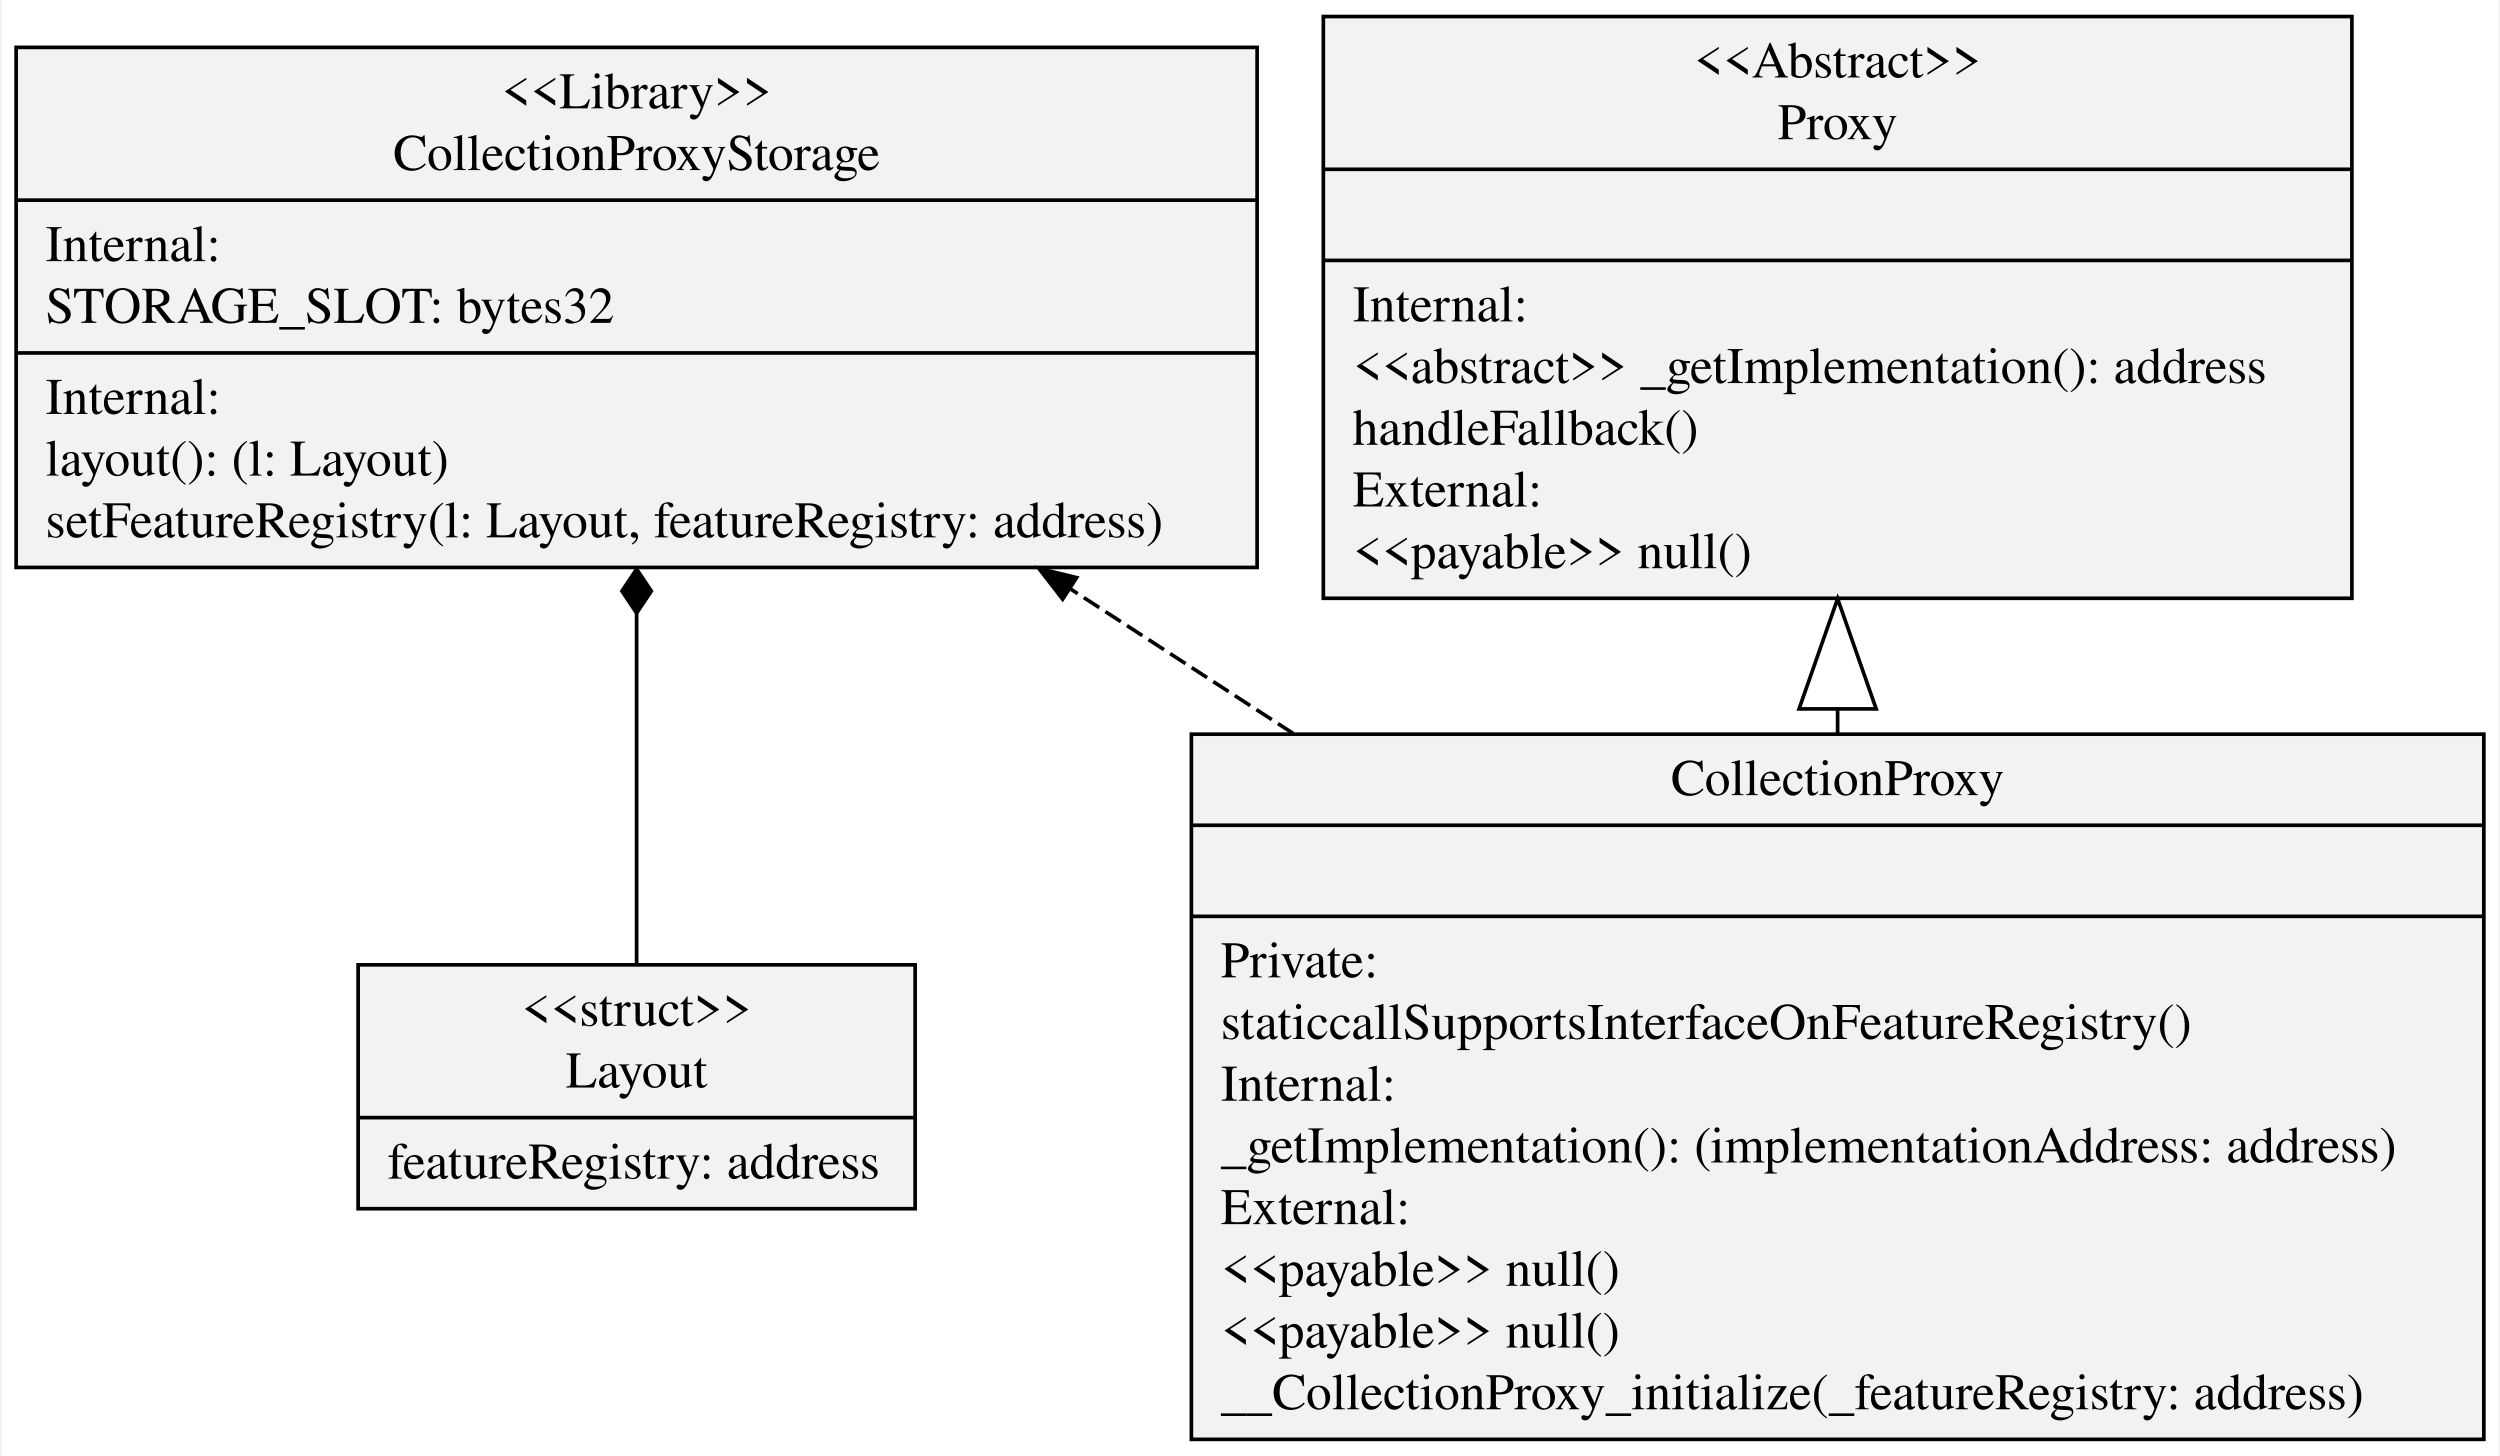
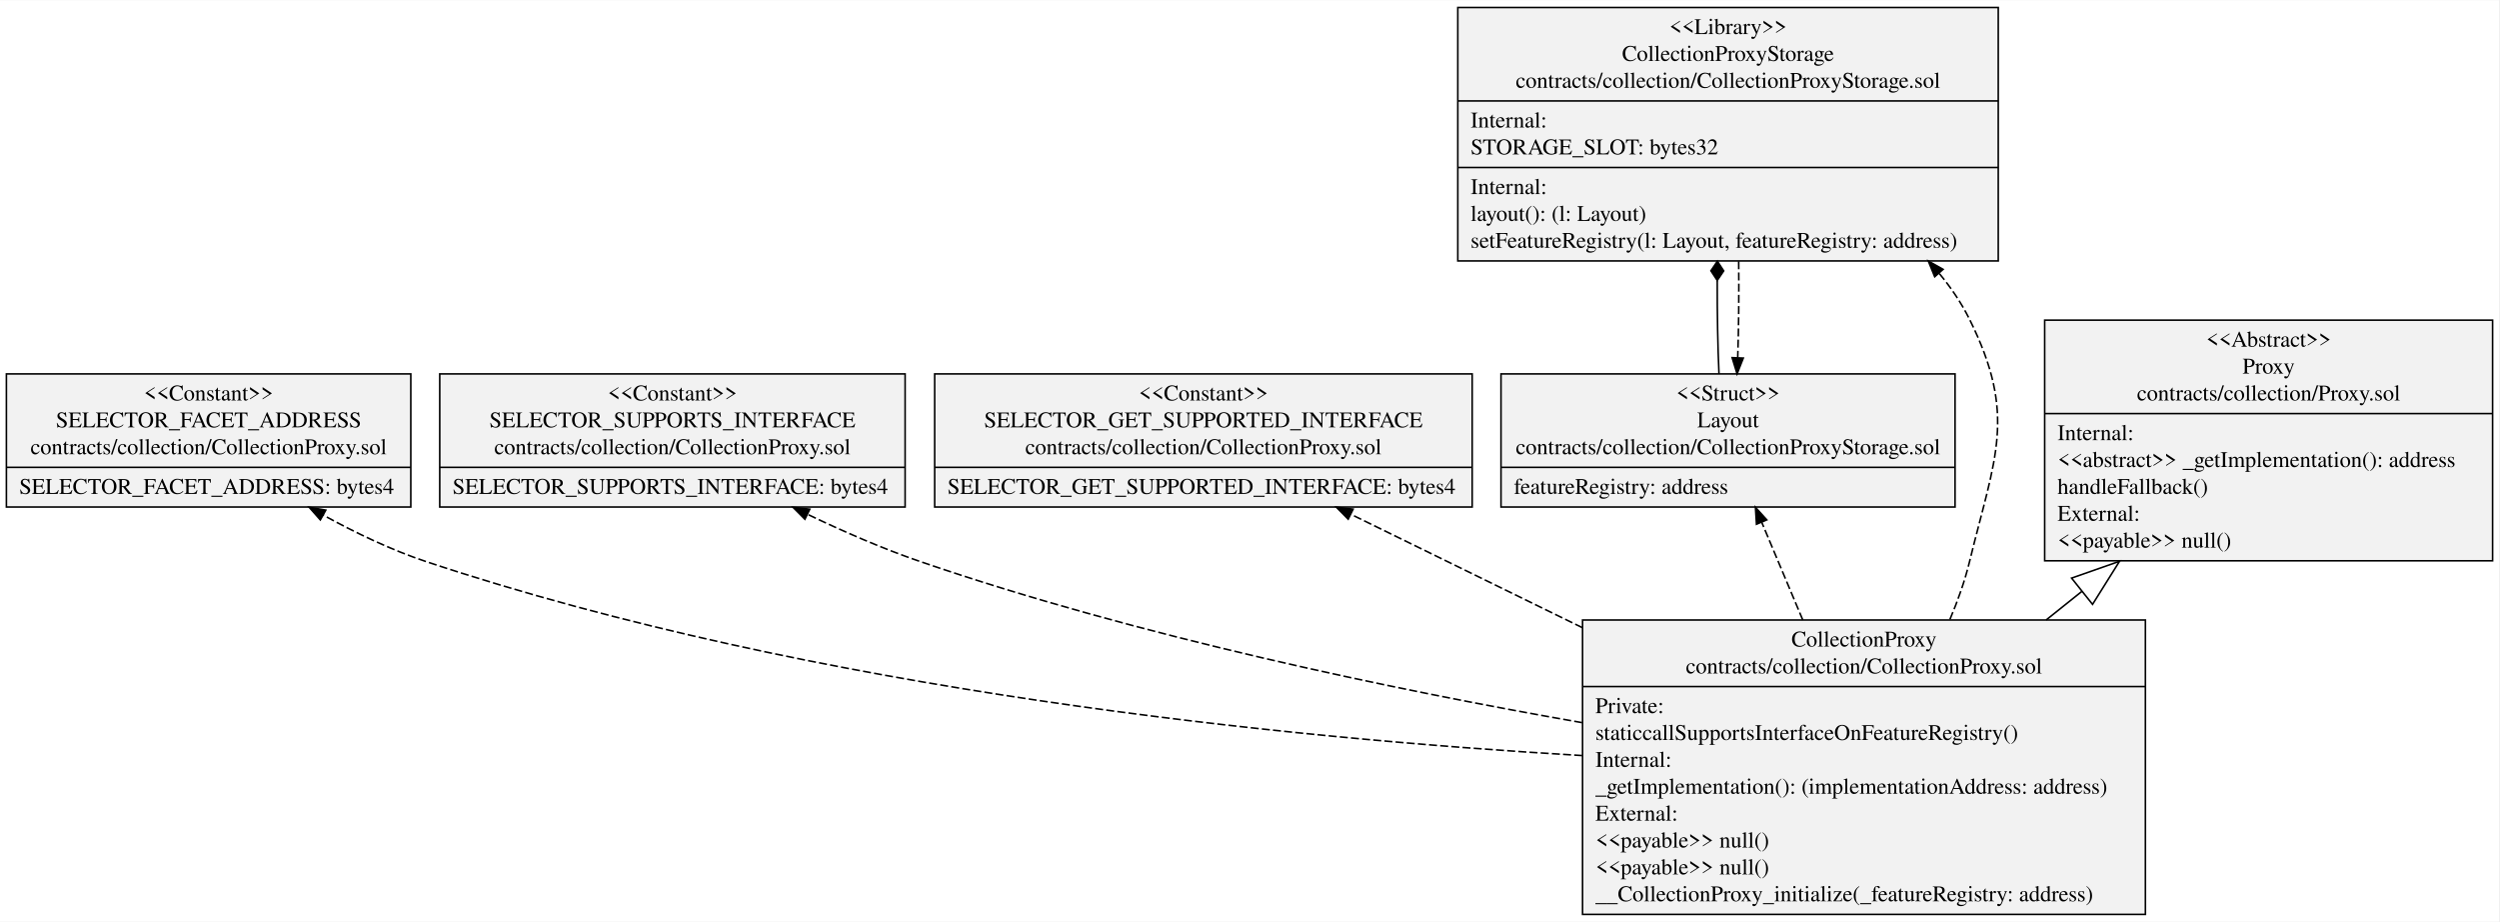
- <svg xmlns="http://www.w3.org/2000/svg" width="680pt" height="396pt" viewBox="0.00 0.00 679.90 396.40">
-   <g id="graph0" class="graph" transform="scale(1 1) rotate(0) translate(4 392.4)">
-     <polygon fill="#ffffff" stroke="transparent" points="-4,4 -4,-392.4 675.896,-392.4 675.896,4 -4,4" />
+ <svg xmlns="http://www.w3.org/2000/svg" width="1562pt" height="576pt" viewBox="0.00 0.00 1562.46 575.80">
+   <g id="graph0" class="graph" transform="scale(1 1) rotate(0) translate(4 571.8)">
+     <polygon fill="white" stroke="transparent" points="-4,4 -4,-571.8 1558.46,-571.8 1558.46,4 -4,4" />
    <g id="node1" class="node">
-       <polygon fill="#f2f2f2" stroke="#000000" points="319.992,-.5 319.992,-192.5 671.896,-192.5 671.896,-.5 319.992,-.5" />
-       <text text-anchor="middle" x="495.944" y="-175.9" font-family="Times,serif" font-size="14.00" fill="#000000">CollectionProxy</text>
-       <polyline fill="none" stroke="#000000" points="319.992,-167.7 671.896,-167.7 " />
-       <text text-anchor="middle" x="495.944" y="-151.1" font-family="Times,serif" font-size="14.00" fill="#000000"> </text>
-       <polyline fill="none" stroke="#000000" points="319.992,-142.9 671.896,-142.9 " />
-       <text text-anchor="start" x="327.992" y="-126.3" font-family="Times,serif" font-size="14.00" fill="#000000">Private:</text>
-       <text text-anchor="start" x="327.992" y="-109.5" font-family="Times,serif" font-size="14.00" fill="#000000">    staticcallSupportsInterfaceOnFeatureRegistry()</text>
-       <text text-anchor="start" x="327.992" y="-92.7" font-family="Times,serif" font-size="14.00" fill="#000000">Internal:</text>
-       <text text-anchor="start" x="327.992" y="-75.9" font-family="Times,serif" font-size="14.00" fill="#000000">    _getImplementation(): (implementationAddress: address)</text>
-       <text text-anchor="start" x="327.992" y="-59.1" font-family="Times,serif" font-size="14.00" fill="#000000">External:</text>
-       <text text-anchor="start" x="327.992" y="-42.3" font-family="Times,serif" font-size="14.00" fill="#000000">    &lt;&lt;payable&gt;&gt; null()</text>
-       <text text-anchor="start" x="327.992" y="-25.5" font-family="Times,serif" font-size="14.00" fill="#000000">    &lt;&lt;payable&gt;&gt; null()</text>
-       <text text-anchor="start" x="327.992" y="-8.7" font-family="Times,serif" font-size="14.00" fill="#000000">    __CollectionProxy_initialize(_featureRegistry: address)</text>
+       <polygon fill="#f2f2f2" stroke="black" points="0,-255.1 0,-338.3 252.85,-338.3 252.85,-255.1 0,-255.1" />
+       <text text-anchor="middle" x="126.43" y="-321.7" font-family="Times,serif" font-size="14.00">&lt;&lt;Constant&gt;&gt;</text>
+       <text text-anchor="middle" x="126.43" y="-304.9" font-family="Times,serif" font-size="14.00">SELECTOR_FACET_ADDRESS</text>
+       <text text-anchor="middle" x="126.43" y="-288.1" font-family="Times,serif" font-size="14.00">contracts/collection/CollectionProxy.sol</text>
+       <polyline fill="none" stroke="black" points="0,-279.9 252.85,-279.9 " />
+       <text text-anchor="start" x="8" y="-263.3" font-family="Times,serif" font-size="14.00">SELECTOR_FACET_ADDRESS: bytes4</text>
    </g>
    <g id="node2" class="node">
-       <polygon fill="#f2f2f2" stroke="#000000" points="0,-237.9 0,-379.5 337.888,-379.5 337.888,-237.9 0,-237.9" />
-       <text text-anchor="middle" x="168.944" y="-362.9" font-family="Times,serif" font-size="14.00" fill="#000000">&lt;&lt;Library&gt;&gt;</text>
-       <text text-anchor="middle" x="168.944" y="-346.1" font-family="Times,serif" font-size="14.00" fill="#000000">CollectionProxyStorage</text>
-       <polyline fill="none" stroke="#000000" points="0,-337.9 337.888,-337.9 " />
-       <text text-anchor="start" x="8" y="-321.3" font-family="Times,serif" font-size="14.00" fill="#000000">Internal:</text>
-       <text text-anchor="start" x="8" y="-304.5" font-family="Times,serif" font-size="14.00" fill="#000000">   STORAGE_SLOT: bytes32</text>
-       <polyline fill="none" stroke="#000000" points="0,-296.3 337.888,-296.3 " />
-       <text text-anchor="start" x="8" y="-279.7" font-family="Times,serif" font-size="14.00" fill="#000000">Internal:</text>
-       <text text-anchor="start" x="8" y="-262.9" font-family="Times,serif" font-size="14.00" fill="#000000">    layout(): (l: Layout)</text>
-       <text text-anchor="start" x="8" y="-246.1" font-family="Times,serif" font-size="14.00" fill="#000000">    setFeatureRegistry(l: Layout, featureRegistry: address)</text>
+       <polygon fill="#f2f2f2" stroke="black" points="270.94,-255.1 270.94,-338.3 561.91,-338.3 561.91,-255.1 270.94,-255.1" />
+       <text text-anchor="middle" x="416.43" y="-321.7" font-family="Times,serif" font-size="14.00">&lt;&lt;Constant&gt;&gt;</text>
+       <text text-anchor="middle" x="416.43" y="-304.9" font-family="Times,serif" font-size="14.00">SELECTOR_SUPPORTS_INTERFACE</text>
+       <text text-anchor="middle" x="416.43" y="-288.1" font-family="Times,serif" font-size="14.00">contracts/collection/CollectionProxy.sol</text>
+       <polyline fill="none" stroke="black" points="270.94,-279.9 561.91,-279.9 " />
+       <text text-anchor="start" x="278.94" y="-263.3" font-family="Times,serif" font-size="14.00">SELECTOR_SUPPORTS_INTERFACE: bytes4</text>
+     </g>
+     <g id="node3" class="node">
+       <polygon fill="#f2f2f2" stroke="black" points="580.39,-255.1 580.39,-338.3 916.46,-338.3 916.46,-255.1 580.39,-255.1" />
+       <text text-anchor="middle" x="748.43" y="-321.7" font-family="Times,serif" font-size="14.00">&lt;&lt;Constant&gt;&gt;</text>
+       <text text-anchor="middle" x="748.43" y="-304.9" font-family="Times,serif" font-size="14.00">SELECTOR_GET_SUPPORTED_INTERFACE</text>
+       <text text-anchor="middle" x="748.43" y="-288.1" font-family="Times,serif" font-size="14.00">contracts/collection/CollectionProxy.sol</text>
+       <polyline fill="none" stroke="black" points="580.39,-279.9 916.46,-279.9 " />
+       <text text-anchor="start" x="588.39" y="-263.3" font-family="Times,serif" font-size="14.00">SELECTOR_GET_SUPPORTED_INTERFACE: bytes4</text>
+     </g>
+     <g id="node4" class="node">
+       <polygon fill="#f2f2f2" stroke="black" points="985.47,-0.5 985.47,-184.5 1337.38,-184.5 1337.38,-0.5 985.47,-0.5" />
+       <text text-anchor="middle" x="1161.43" y="-167.9" font-family="Times,serif" font-size="14.00">CollectionProxy</text>
+       <text text-anchor="middle" x="1161.43" y="-151.1" font-family="Times,serif" font-size="14.00">contracts/collection/CollectionProxy.sol</text>
+       <polyline fill="none" stroke="black" points="985.47,-142.9 1337.38,-142.9 " />
+       <text text-anchor="start" x="993.47" y="-126.3" font-family="Times,serif" font-size="14.00">Private:</text>
+       <text text-anchor="start" x="993.47" y="-109.5" font-family="Times,serif" font-size="14.00">    staticcallSupportsInterfaceOnFeatureRegistry()</text>
+       <text text-anchor="start" x="993.47" y="-92.7" font-family="Times,serif" font-size="14.00">Internal:</text>
+       <text text-anchor="start" x="993.47" y="-75.9" font-family="Times,serif" font-size="14.00">    _getImplementation(): (implementationAddress: address)</text>
+       <text text-anchor="start" x="993.47" y="-59.1" font-family="Times,serif" font-size="14.00">External:</text>
+       <text text-anchor="start" x="993.47" y="-42.3" font-family="Times,serif" font-size="14.00">    &lt;&lt;payable&gt;&gt; null()</text>
+       <text text-anchor="start" x="993.47" y="-25.5" font-family="Times,serif" font-size="14.00">    &lt;&lt;payable&gt;&gt; null()</text>
+       <text text-anchor="start" x="993.47" y="-8.7" font-family="Times,serif" font-size="14.00">    __CollectionProxy_initialize(_featureRegistry: address)</text>
+     </g>
+     <g id="edge6" class="edge">
+       <path fill="none" stroke="black" stroke-dasharray="5,2" d="M985.24,-99.77C800.81,-110.62 504.9,-140.22 262.43,-221 240.61,-228.27 218.22,-239 198.06,-250.07" />
+       <polygon fill="black" stroke="black" points="196.28,-247.05 189.27,-254.99 199.71,-253.16 196.28,-247.05" />
+     </g>
+     <g id="edge5" class="edge">
+       <path fill="none" stroke="black" stroke-dasharray="5,2" d="M985.18,-120.35C866.34,-141.17 707.08,-174.39 571.43,-221 547.96,-229.06 523.41,-239.76 500.94,-250.53" />
+       <polygon fill="black" stroke="black" points="499.25,-247.46 491.78,-254.97 502.31,-253.75 499.25,-247.46" />
+     </g>
+     <g id="edge4" class="edge">
+       <path fill="none" stroke="black" stroke-dasharray="5,2" d="M985.38,-179.69C935.61,-204.06 883.42,-229.61 840.74,-250.51" />
+       <polygon fill="black" stroke="black" points="838.94,-247.49 831.5,-255.03 842.02,-253.78 838.94,-247.49" />
+     </g>
+     <g id="node5" class="node">
+       <polygon fill="#f2f2f2" stroke="black" points="934.48,-255.1 934.48,-338.3 1218.37,-338.3 1218.37,-255.1 934.48,-255.1" />
+       <text text-anchor="middle" x="1076.43" y="-321.7" font-family="Times,serif" font-size="14.00">&lt;&lt;Struct&gt;&gt;</text>
+       <text text-anchor="middle" x="1076.43" y="-304.9" font-family="Times,serif" font-size="14.00">Layout</text>
+       <text text-anchor="middle" x="1076.43" y="-288.1" font-family="Times,serif" font-size="14.00">contracts/collection/CollectionProxyStorage.sol</text>
+       <polyline fill="none" stroke="black" points="934.48,-279.9 1218.37,-279.9 " />
+       <text text-anchor="start" x="942.48" y="-263.3" font-family="Times,serif" font-size="14.00">featureRegistry: address</text>
    </g>
    <g id="edge3" class="edge">
-       <path fill="none" stroke="#000000" stroke-dasharray="5,2" d="M347.752,-192.666C327.347,-205.907 306.622,-219.357 286.861,-232.18" />
-       <polygon fill="#000000" stroke="#000000" points="284.939,-229.255 278.455,-237.635 288.749,-235.127 284.939,-229.255" />
+       <path fill="none" stroke="black" stroke-dasharray="5,2" d="M1123.15,-184.54C1114.33,-205.52 1105.27,-227.08 1097.5,-245.56" />
+       <polygon fill="black" stroke="black" points="1094.21,-244.35 1093.56,-254.93 1100.67,-247.07 1094.21,-244.35" />
    </g>
-     <g id="node4" class="node">
-       <polygon fill="#f2f2f2" stroke="#000000" points="355.918,-229.5 355.918,-387.9 635.97,-387.9 635.97,-229.5 355.918,-229.5" />
-       <text text-anchor="middle" x="495.944" y="-371.3" font-family="Times,serif" font-size="14.00" fill="#000000">&lt;&lt;Abstract&gt;&gt;</text>
-       <text text-anchor="middle" x="495.944" y="-354.5" font-family="Times,serif" font-size="14.00" fill="#000000">Proxy</text>
-       <polyline fill="none" stroke="#000000" points="355.918,-346.3 635.97,-346.3 " />
-       <text text-anchor="middle" x="495.944" y="-329.7" font-family="Times,serif" font-size="14.00" fill="#000000"> </text>
-       <polyline fill="none" stroke="#000000" points="355.918,-321.5 635.97,-321.5 " />
-       <text text-anchor="start" x="363.918" y="-304.9" font-family="Times,serif" font-size="14.00" fill="#000000">Internal:</text>
-       <text text-anchor="start" x="363.918" y="-288.1" font-family="Times,serif" font-size="14.00" fill="#000000">    &lt;&lt;abstract&gt;&gt; _getImplementation(): address</text>
-       <text text-anchor="start" x="363.918" y="-271.3" font-family="Times,serif" font-size="14.00" fill="#000000">    handleFallback()</text>
-       <text text-anchor="start" x="363.918" y="-254.5" font-family="Times,serif" font-size="14.00" fill="#000000">External:</text>
-       <text text-anchor="start" x="363.918" y="-237.7" font-family="Times,serif" font-size="14.00" fill="#000000">    &lt;&lt;payable&gt;&gt; null()</text>
+     <g id="node6" class="node">
+       <polygon fill="#f2f2f2" stroke="black" points="907.47,-408.9 907.47,-567.3 1245.38,-567.3 1245.38,-408.9 907.47,-408.9" />
+       <text text-anchor="middle" x="1076.43" y="-550.7" font-family="Times,serif" font-size="14.00">&lt;&lt;Library&gt;&gt;</text>
+       <text text-anchor="middle" x="1076.43" y="-533.9" font-family="Times,serif" font-size="14.00">CollectionProxyStorage</text>
+       <text text-anchor="middle" x="1076.43" y="-517.1" font-family="Times,serif" font-size="14.00">contracts/collection/CollectionProxyStorage.sol</text>
+       <polyline fill="none" stroke="black" points="907.47,-508.9 1245.38,-508.9 " />
+       <text text-anchor="start" x="915.47" y="-492.3" font-family="Times,serif" font-size="14.00">Internal:</text>
+       <text text-anchor="start" x="915.47" y="-475.5" font-family="Times,serif" font-size="14.00">   STORAGE_SLOT: bytes32</text>
+       <polyline fill="none" stroke="black" points="907.47,-467.3 1245.38,-467.3 " />
+       <text text-anchor="start" x="915.47" y="-450.7" font-family="Times,serif" font-size="14.00">Internal:</text>
+       <text text-anchor="start" x="915.47" y="-433.9" font-family="Times,serif" font-size="14.00">    layout(): (l: Layout)</text>
+       <text text-anchor="start" x="915.47" y="-417.1" font-family="Times,serif" font-size="14.00">    setFeatureRegistry(l: Layout, featureRegistry: address)</text>
    </g>
    <g id="edge2" class="edge">
-       <path fill="none" stroke="#000000" d="M495.944,-192.666C495.944,-194.873 495.944,-197.086 495.944,-199.3" />
-       <polygon fill="none" stroke="#000000" points="485.444,-199.383 495.944,-229.383 506.444,-199.383 485.444,-199.383" />
+       <path fill="none" stroke="black" stroke-dasharray="5,2" d="M1215.13,-184.79C1220.16,-196.65 1224.48,-208.89 1227.43,-221 1243.34,-286.38 1257.33,-312.12 1227.43,-372.4 1222.33,-382.66 1215.83,-392.26 1208.41,-401.17" />
+       <polygon fill="black" stroke="black" points="1205.64,-399.02 1201.65,-408.83 1210.89,-403.65 1205.64,-399.02" />
    </g>
-     <g id="node3" class="node">
-       <polygon fill="#f2f2f2" stroke="#000000" points="93.113,-63.3 93.113,-129.7 244.775,-129.7 244.775,-63.3 93.113,-63.3" />
-       <text text-anchor="middle" x="168.944" y="-113.1" font-family="Times,serif" font-size="14.00" fill="#000000">&lt;&lt;struct&gt;&gt;</text>
-       <text text-anchor="middle" x="168.944" y="-96.3" font-family="Times,serif" font-size="14.00" fill="#000000">Layout</text>
-       <polyline fill="none" stroke="#000000" points="93.113,-88.1 244.775,-88.1 " />
-       <text text-anchor="start" x="101.113" y="-71.5" font-family="Times,serif" font-size="14.00" fill="#000000">featureRegistry: address</text>
+     <g id="node7" class="node">
+       <polygon fill="#f2f2f2" stroke="black" points="1274.4,-221.5 1274.4,-371.9 1554.46,-371.9 1554.46,-221.5 1274.4,-221.5" />
+       <text text-anchor="middle" x="1414.43" y="-355.3" font-family="Times,serif" font-size="14.00">&lt;&lt;Abstract&gt;&gt;</text>
+       <text text-anchor="middle" x="1414.43" y="-338.5" font-family="Times,serif" font-size="14.00">Proxy</text>
+       <text text-anchor="middle" x="1414.43" y="-321.7" font-family="Times,serif" font-size="14.00">contracts/collection/Proxy.sol</text>
+       <polyline fill="none" stroke="black" points="1274.4,-313.5 1554.46,-313.5 " />
+       <text text-anchor="start" x="1282.4" y="-296.9" font-family="Times,serif" font-size="14.00">Internal:</text>
+       <text text-anchor="start" x="1282.4" y="-280.1" font-family="Times,serif" font-size="14.00">    &lt;&lt;abstract&gt;&gt; _getImplementation(): address</text>
+       <text text-anchor="start" x="1282.4" y="-263.3" font-family="Times,serif" font-size="14.00">    handleFallback()</text>
+       <text text-anchor="start" x="1282.4" y="-246.5" font-family="Times,serif" font-size="14.00">External:</text>
+       <text text-anchor="start" x="1282.4" y="-229.7" font-family="Times,serif" font-size="14.00">    &lt;&lt;payable&gt;&gt; null()</text>
    </g>
    <g id="edge1" class="edge">
-       <path fill="none" stroke="#000000" d="M168.944,-130.124C168.944,-155.728 168.944,-192.119 168.944,-225.376" />
-       <polygon fill="#000000" stroke="#000000" points="168.944,-225.462 172.944,-231.462 168.944,-237.462 164.944,-231.462 168.944,-225.462" />
+       <path fill="none" stroke="black" d="M1275.34,-184.54C1282.78,-190.48 1290.27,-196.47 1297.71,-202.42" />
+       <polygon fill="none" stroke="black" points="1291.22,-210.68 1321.21,-221.2 1304.33,-194.27 1291.22,-210.68" />
+     </g>
+     <g id="edge7" class="edge">
+       <path fill="none" stroke="black" d="M1070.77,-338.33C1069.99,-355.42 1069.63,-376.05 1069.68,-396.43" />
+       <polygon fill="black" stroke="black" points="1069.68,-396.71 1073.72,-402.68 1069.77,-408.71 1065.72,-402.74 1069.68,-396.71" />
+     </g>
+     <g id="edge8" class="edge">
+       <path fill="none" stroke="black" stroke-dasharray="5,2" d="M1083.09,-408.71C1083.31,-388.4 1083.11,-367.05 1082.49,-348.57" />
+       <polygon fill="black" stroke="black" points="1085.97,-348.19 1082.08,-338.33 1078.98,-348.46 1085.97,-348.19" />
    </g>
  </g>
</svg>
